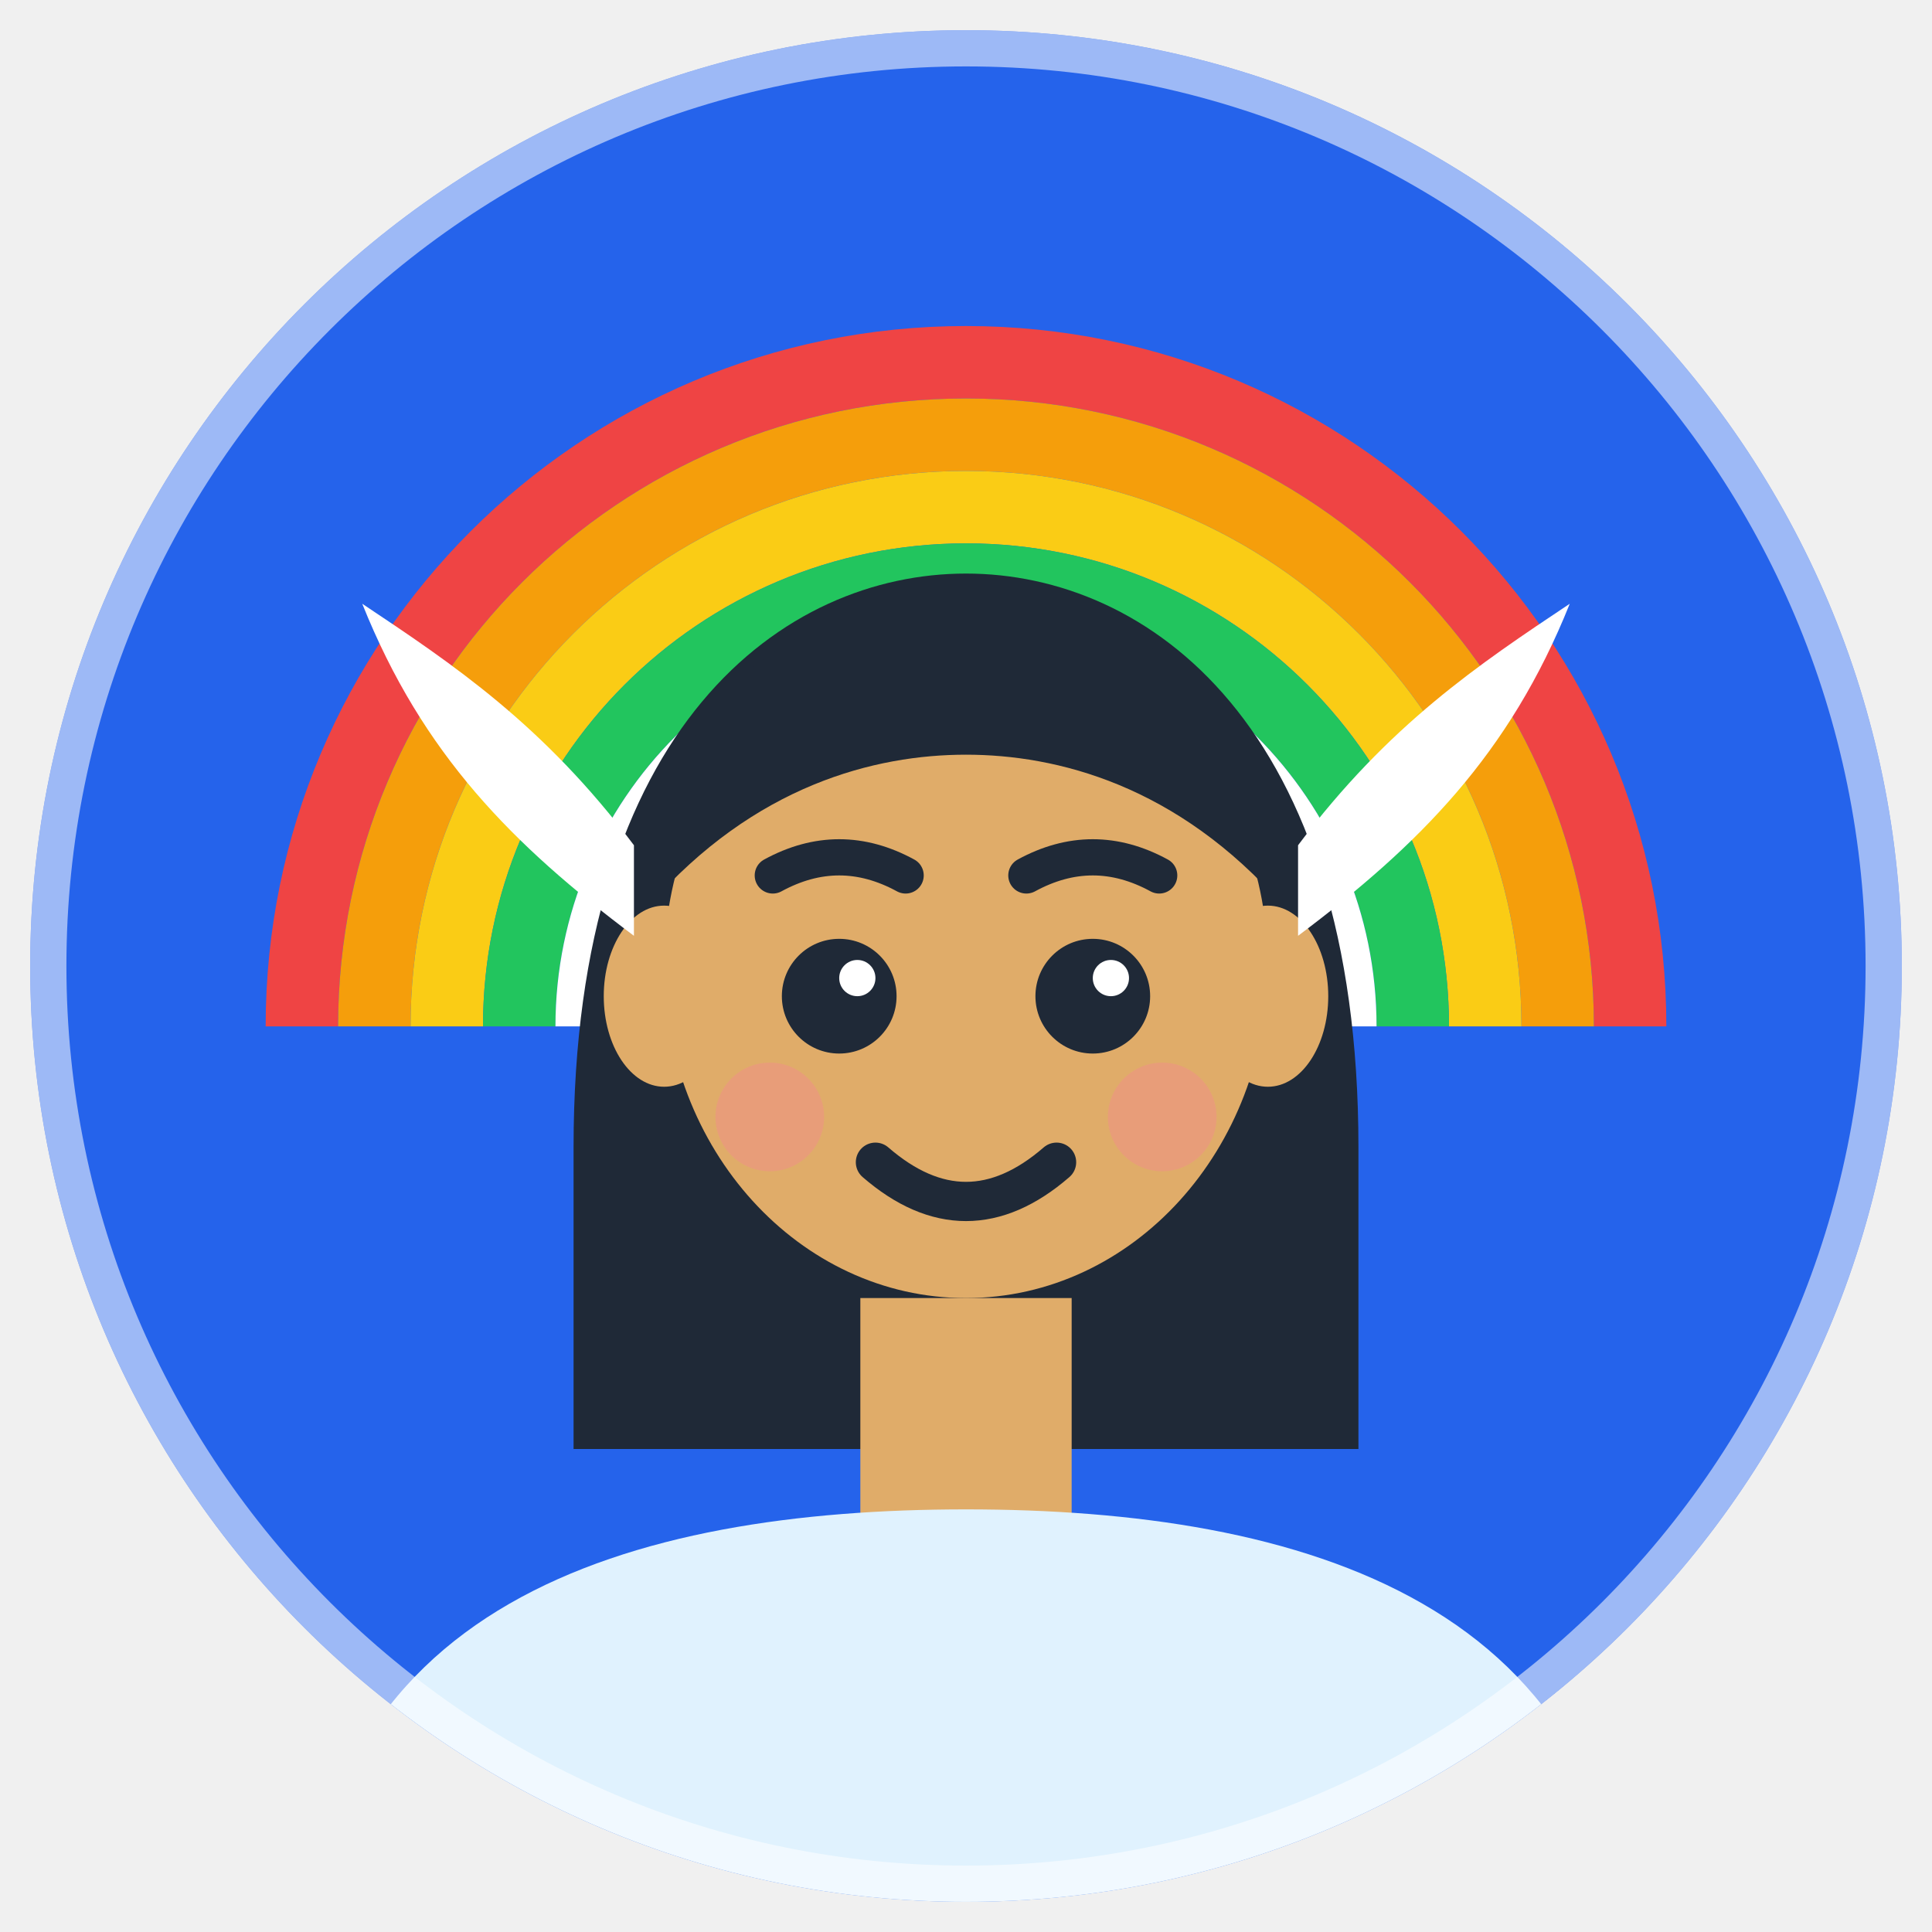
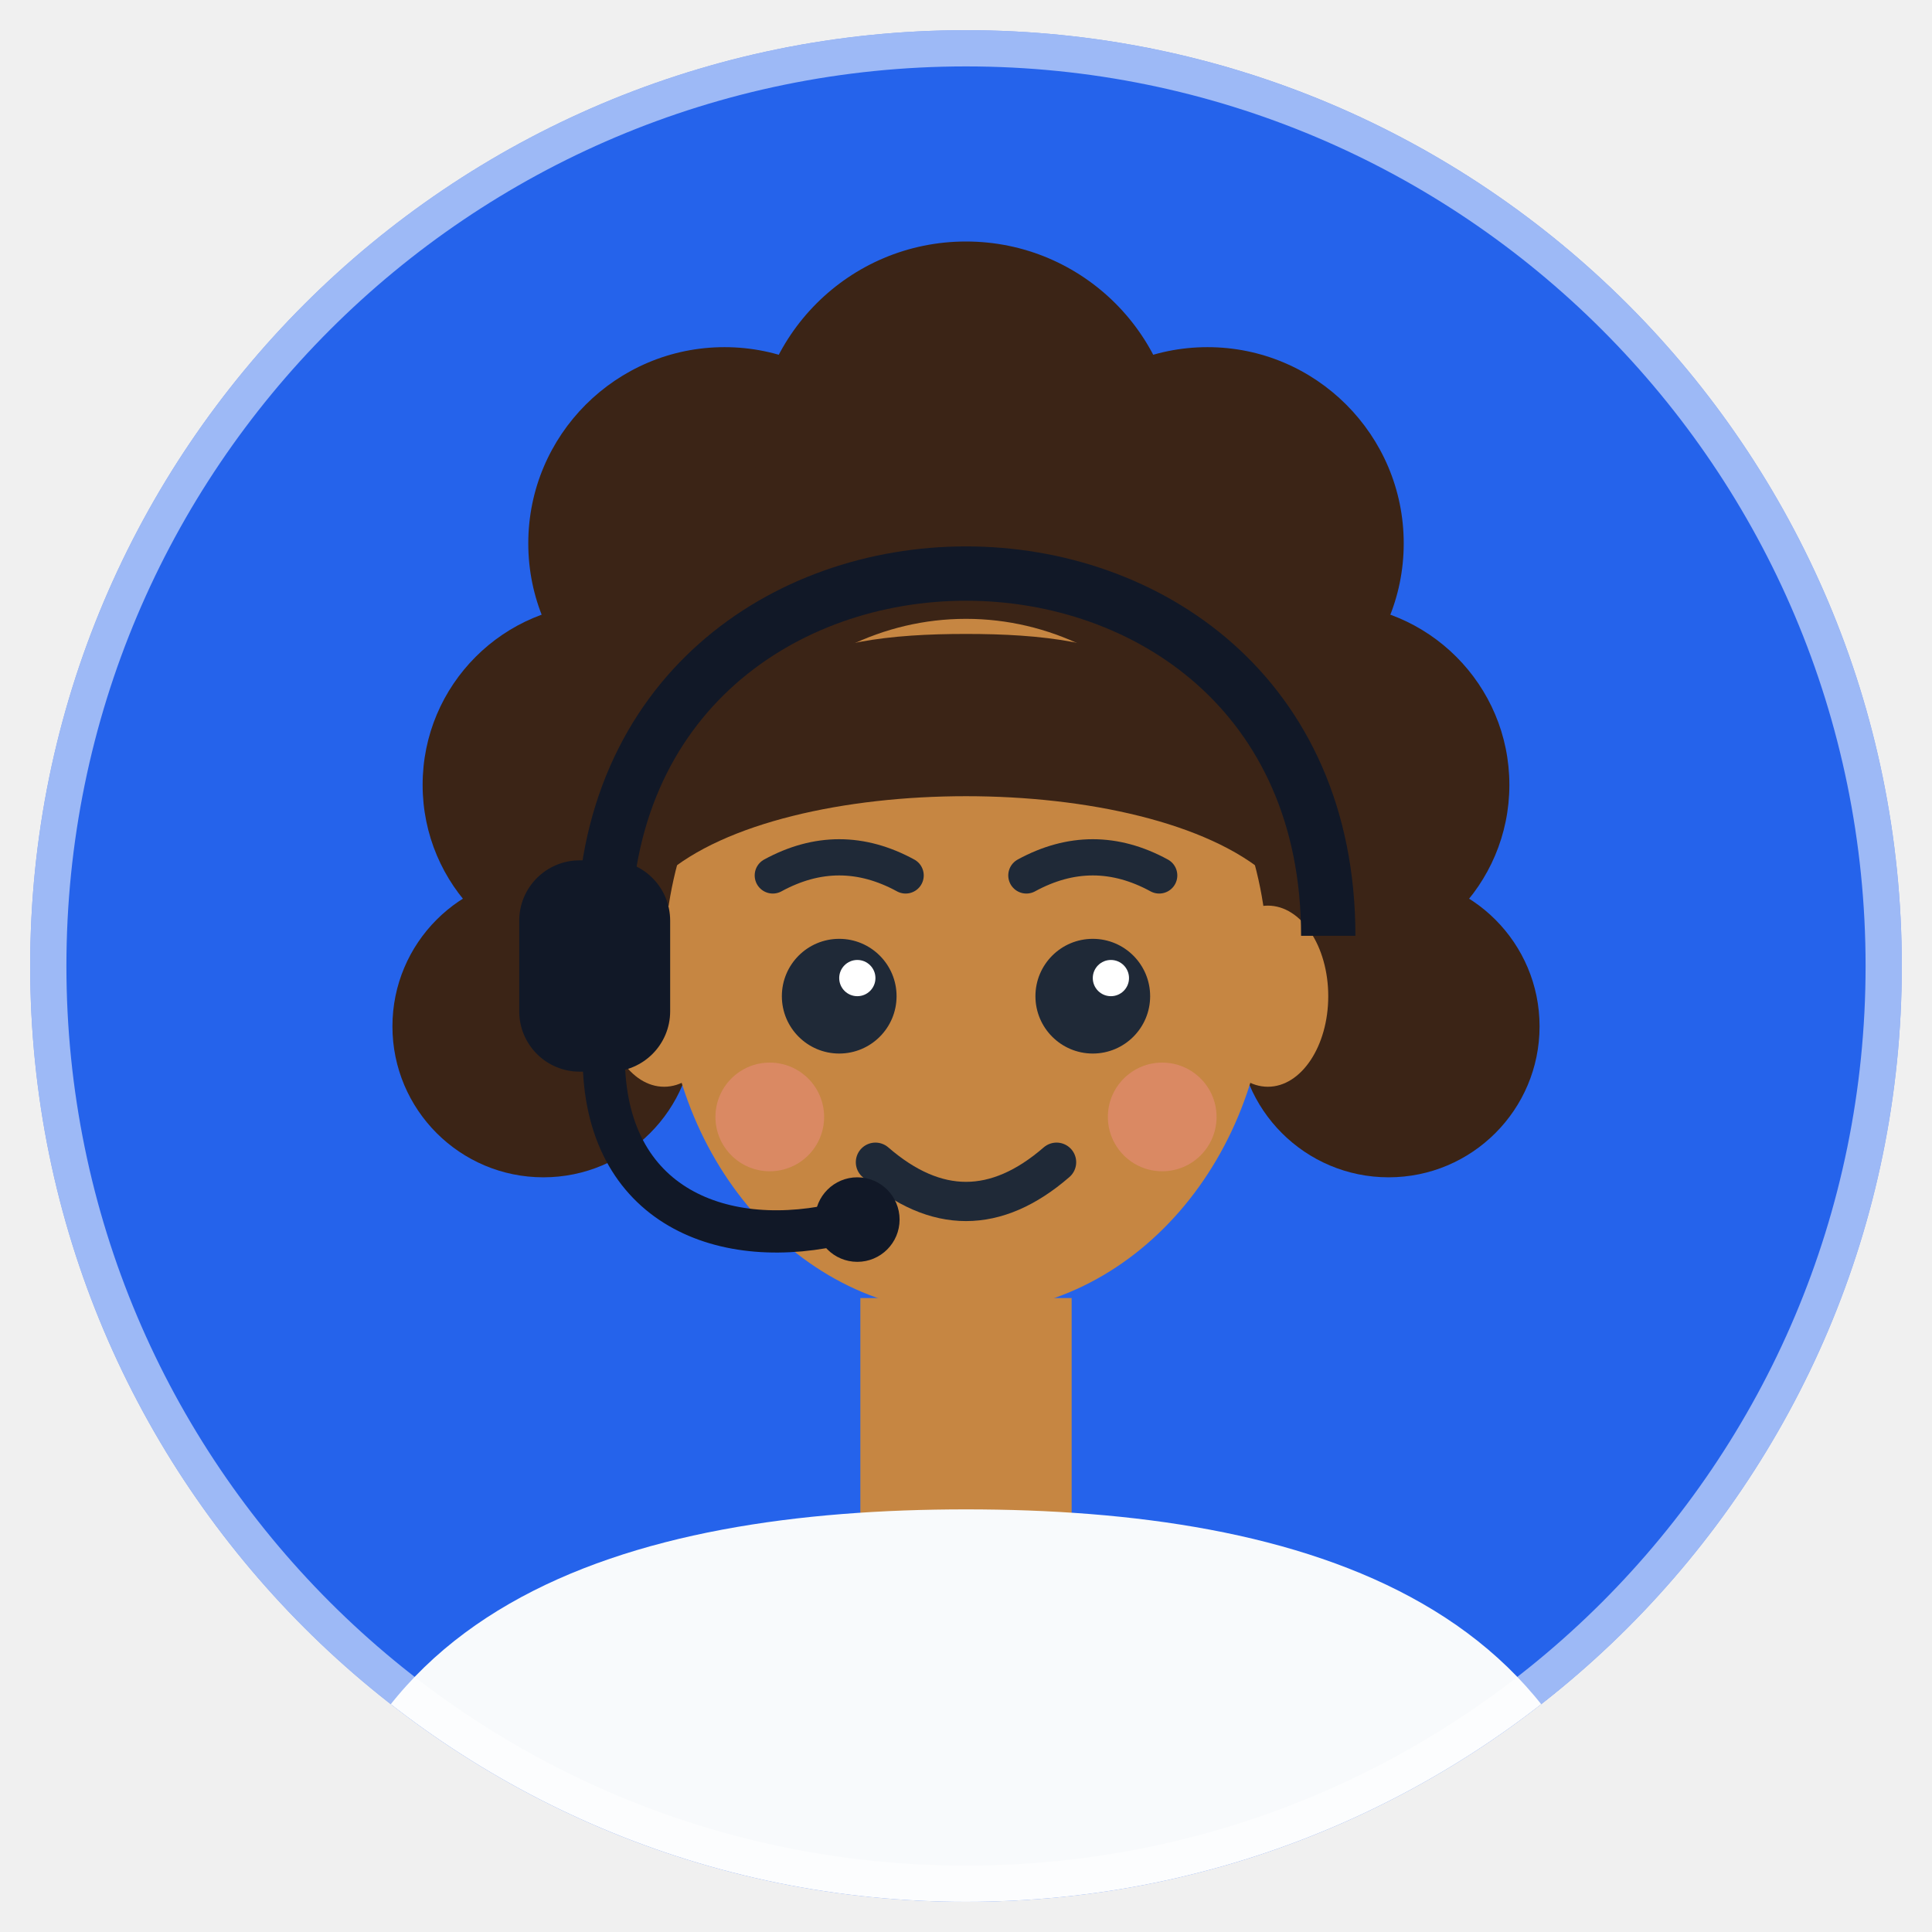
<svg xmlns="http://www.w3.org/2000/svg" viewBox="0 0 64 64" width="64" height="64">
  <defs>
    <clipPath id="clip-iris">
      <circle cx="32" cy="32" r="31" />
    </clipPath>
  </defs>
  <circle cx="32" cy="32" r="31" fill="#2563EB" />
  <g clip-path="url(#clip-iris)">
-     <path d="M10 34 A22 22 0 0 1 54 34" stroke="#EF4444" stroke-width="2.4" fill="none" />
-     <path d="M12.4 34 A19.6 19.6 0 0 1 51.6 34" stroke="#F59E0B" stroke-width="2.4" fill="none" />
-     <path d="M14.8 34 A17.2 17.2 0 0 1 49.2 34" stroke="#FACC15" stroke-width="2.4" fill="none" />
-     <path d="M17.2 34 A14.8 14.8 0 0 1 46.8 34" stroke="#22C55E" stroke-width="2.4" fill="none" />
-     <path d="M19.6 34 A12.4 12.4 0 0 1 44.4 34" stroke="#FFFFFF" stroke-width="2.4" fill="none" />
-     <path d="M19 38 C19 24 26 19 32 19 C38 19 45 24 45 38 L45 48 L19 48 Z" fill="#1F2937" />
-     <rect x="28.5" y="43" width="7" height="9" fill="#E0AC69" />
-     <path d="M10 66 C10 53 21.0 50 32 50 C43.0 50 54 53 54 66 Z" fill="#E0F2FE" />
-     <ellipse cx="22" cy="33" rx="2" ry="3" fill="#E0AC69" />
-     <ellipse cx="42" cy="33" rx="2" ry="3" fill="#E0AC69" />
-     <ellipse cx="32" cy="32" rx="10" ry="11" fill="#E0AC69" />
-     <path d="M21.5 30 C22 22 27 20 32 20 C37 20 42 22 42.5 30 C39 26 35 25 32 25 C29 25 25 26 21.5 30 Z" fill="#1F2937" />
-     <path d="M21 28 C18 24 15 22 12 20 C14 25 17 28 21 31 Z" fill="#FFFFFF" />
-     <path d="M43 28 C46 24 49 22 52 20 C50 25 47 28 43 31 Z" fill="#FFFFFF" />
+     <circle cx="20" cy="26" r="6" fill="#3B2416" />
+     <circle cx="24" cy="18" r="6.5" fill="#3B2416" />
+     <circle cx="32" cy="15" r="7" fill="#3B2416" />
+     <circle cx="40" cy="18" r="6.5" fill="#3B2416" />
+     <circle cx="44" cy="26" r="6" fill="#3B2416" />
+     <circle cx="18" cy="34" r="5" fill="#3B2416" />
+     <circle cx="46" cy="34" r="5" fill="#3B2416" />
+     <rect x="28.5" y="43" width="7" height="9" fill="#C68642" />
+     <path d="M10 66 C10 53 21.0 50 32 50 C43.0 50 54 53 54 66 Z" fill="#F8FAFC" />
+     <ellipse cx="22" cy="33" rx="2" ry="3" fill="#C68642" />
+     <ellipse cx="42" cy="33" rx="2" ry="3" fill="#C68642" />
+     <ellipse cx="32" cy="32" rx="10" ry="11.5" fill="#C68642" />
+     <path d="M22 29 C23 22 27 21 32 21 C37 21 41 22 42 29 C38 25.5 26 25.5 22 29 Z" fill="#3B2416" />
    <path d="M25.6 29 Q27.8 27.8 30.0 29" stroke="#1F2937" stroke-width="1.2" fill="none" stroke-linecap="round" />
    <path d="M34.0 29 Q36.2 27.8 38.4 29" stroke="#1F2937" stroke-width="1.2" fill="none" stroke-linecap="round" />
    <circle cx="27.8" cy="33" r="1.9" fill="#1F2937" />
    <circle cx="28.4" cy="32.4" r="0.6" fill="#FFFFFF" />
    <circle cx="36.2" cy="33" r="1.9" fill="#1F2937" />
    <circle cx="36.8" cy="32.4" r="0.6" fill="#FFFFFF" />
    <circle cx="25.5" cy="37" r="1.8" fill="#F28C8C" opacity=".45" />
    <circle cx="38.5" cy="37" r="1.8" fill="#F28C8C" opacity=".45" />
    <path d="M29 38.5 Q32 41.1 35 38.5" stroke="#1F2937" stroke-width="1.3" fill="none" stroke-linecap="round" />
+     <path d="M20 31 C20 15 44 15 44 31" stroke="#111827" stroke-width="1.8" fill="none" />
+     <rect x="17.2" y="28.5" width="5" height="7" rx="2" fill="#111827" />
+     <path d="M20 35 C20 40 24 41.5 28 40.5" stroke="#111827" stroke-width="1.4" fill="none" stroke-linecap="round" />
+     <circle cx="28.4" cy="40.4" r="1.4" fill="#111827" />
  </g>
  <circle cx="32" cy="32" r="30.4" fill="none" stroke="#FFFFFF" stroke-opacity=".55" stroke-width="1.2" />
</svg>
